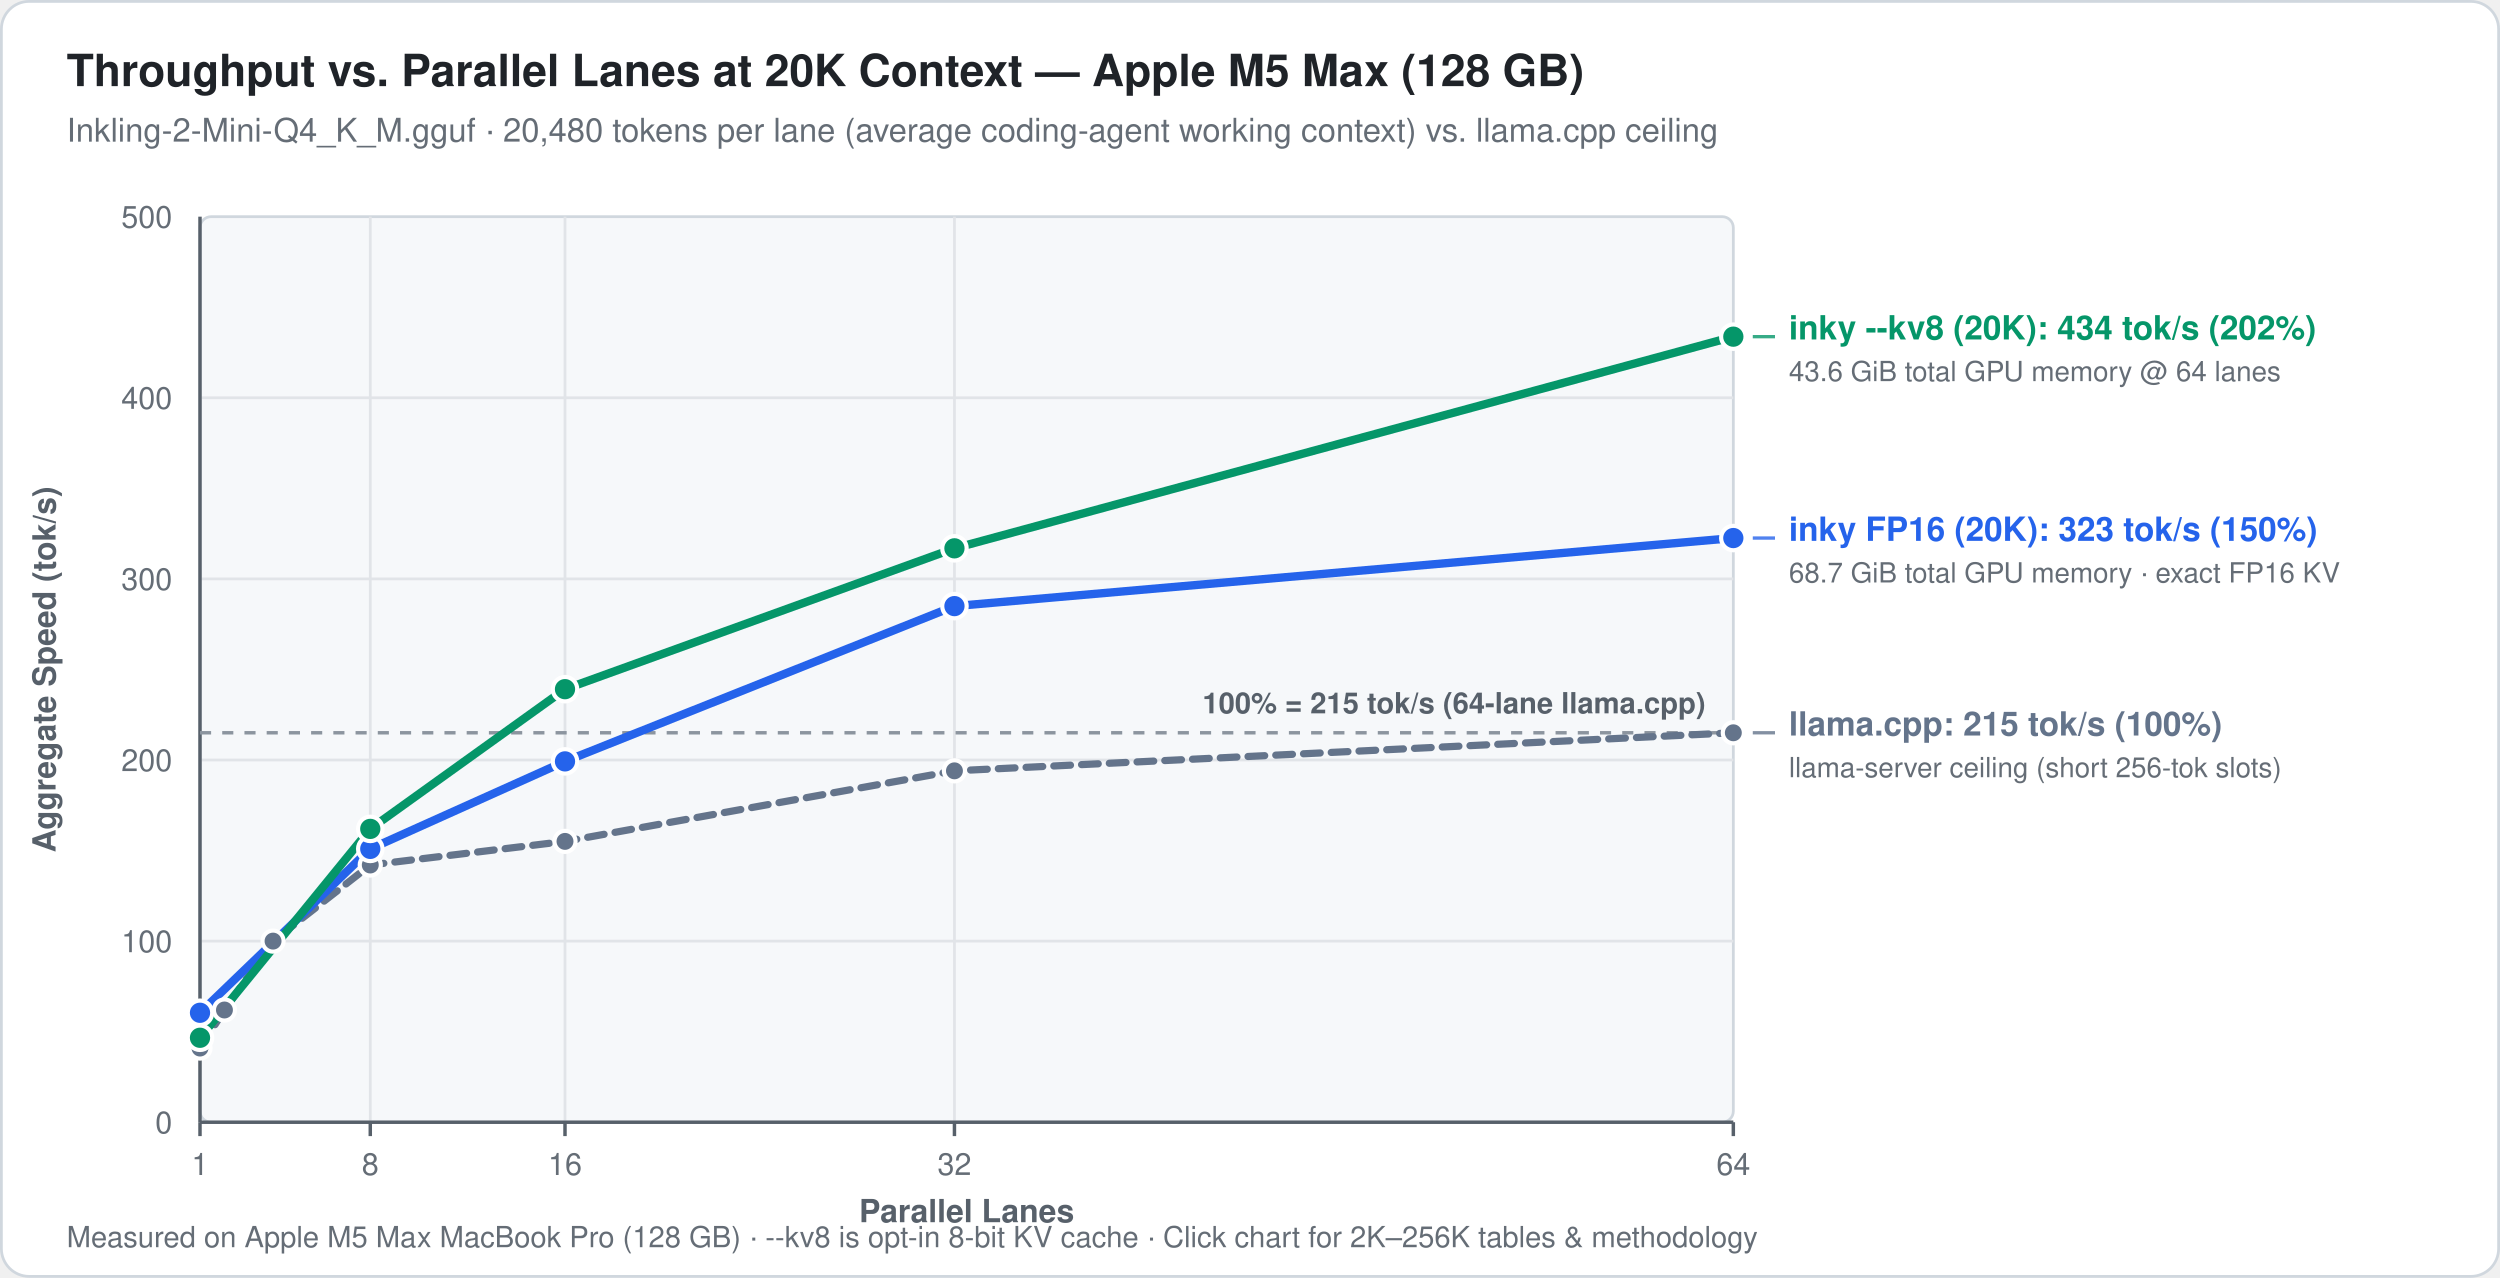
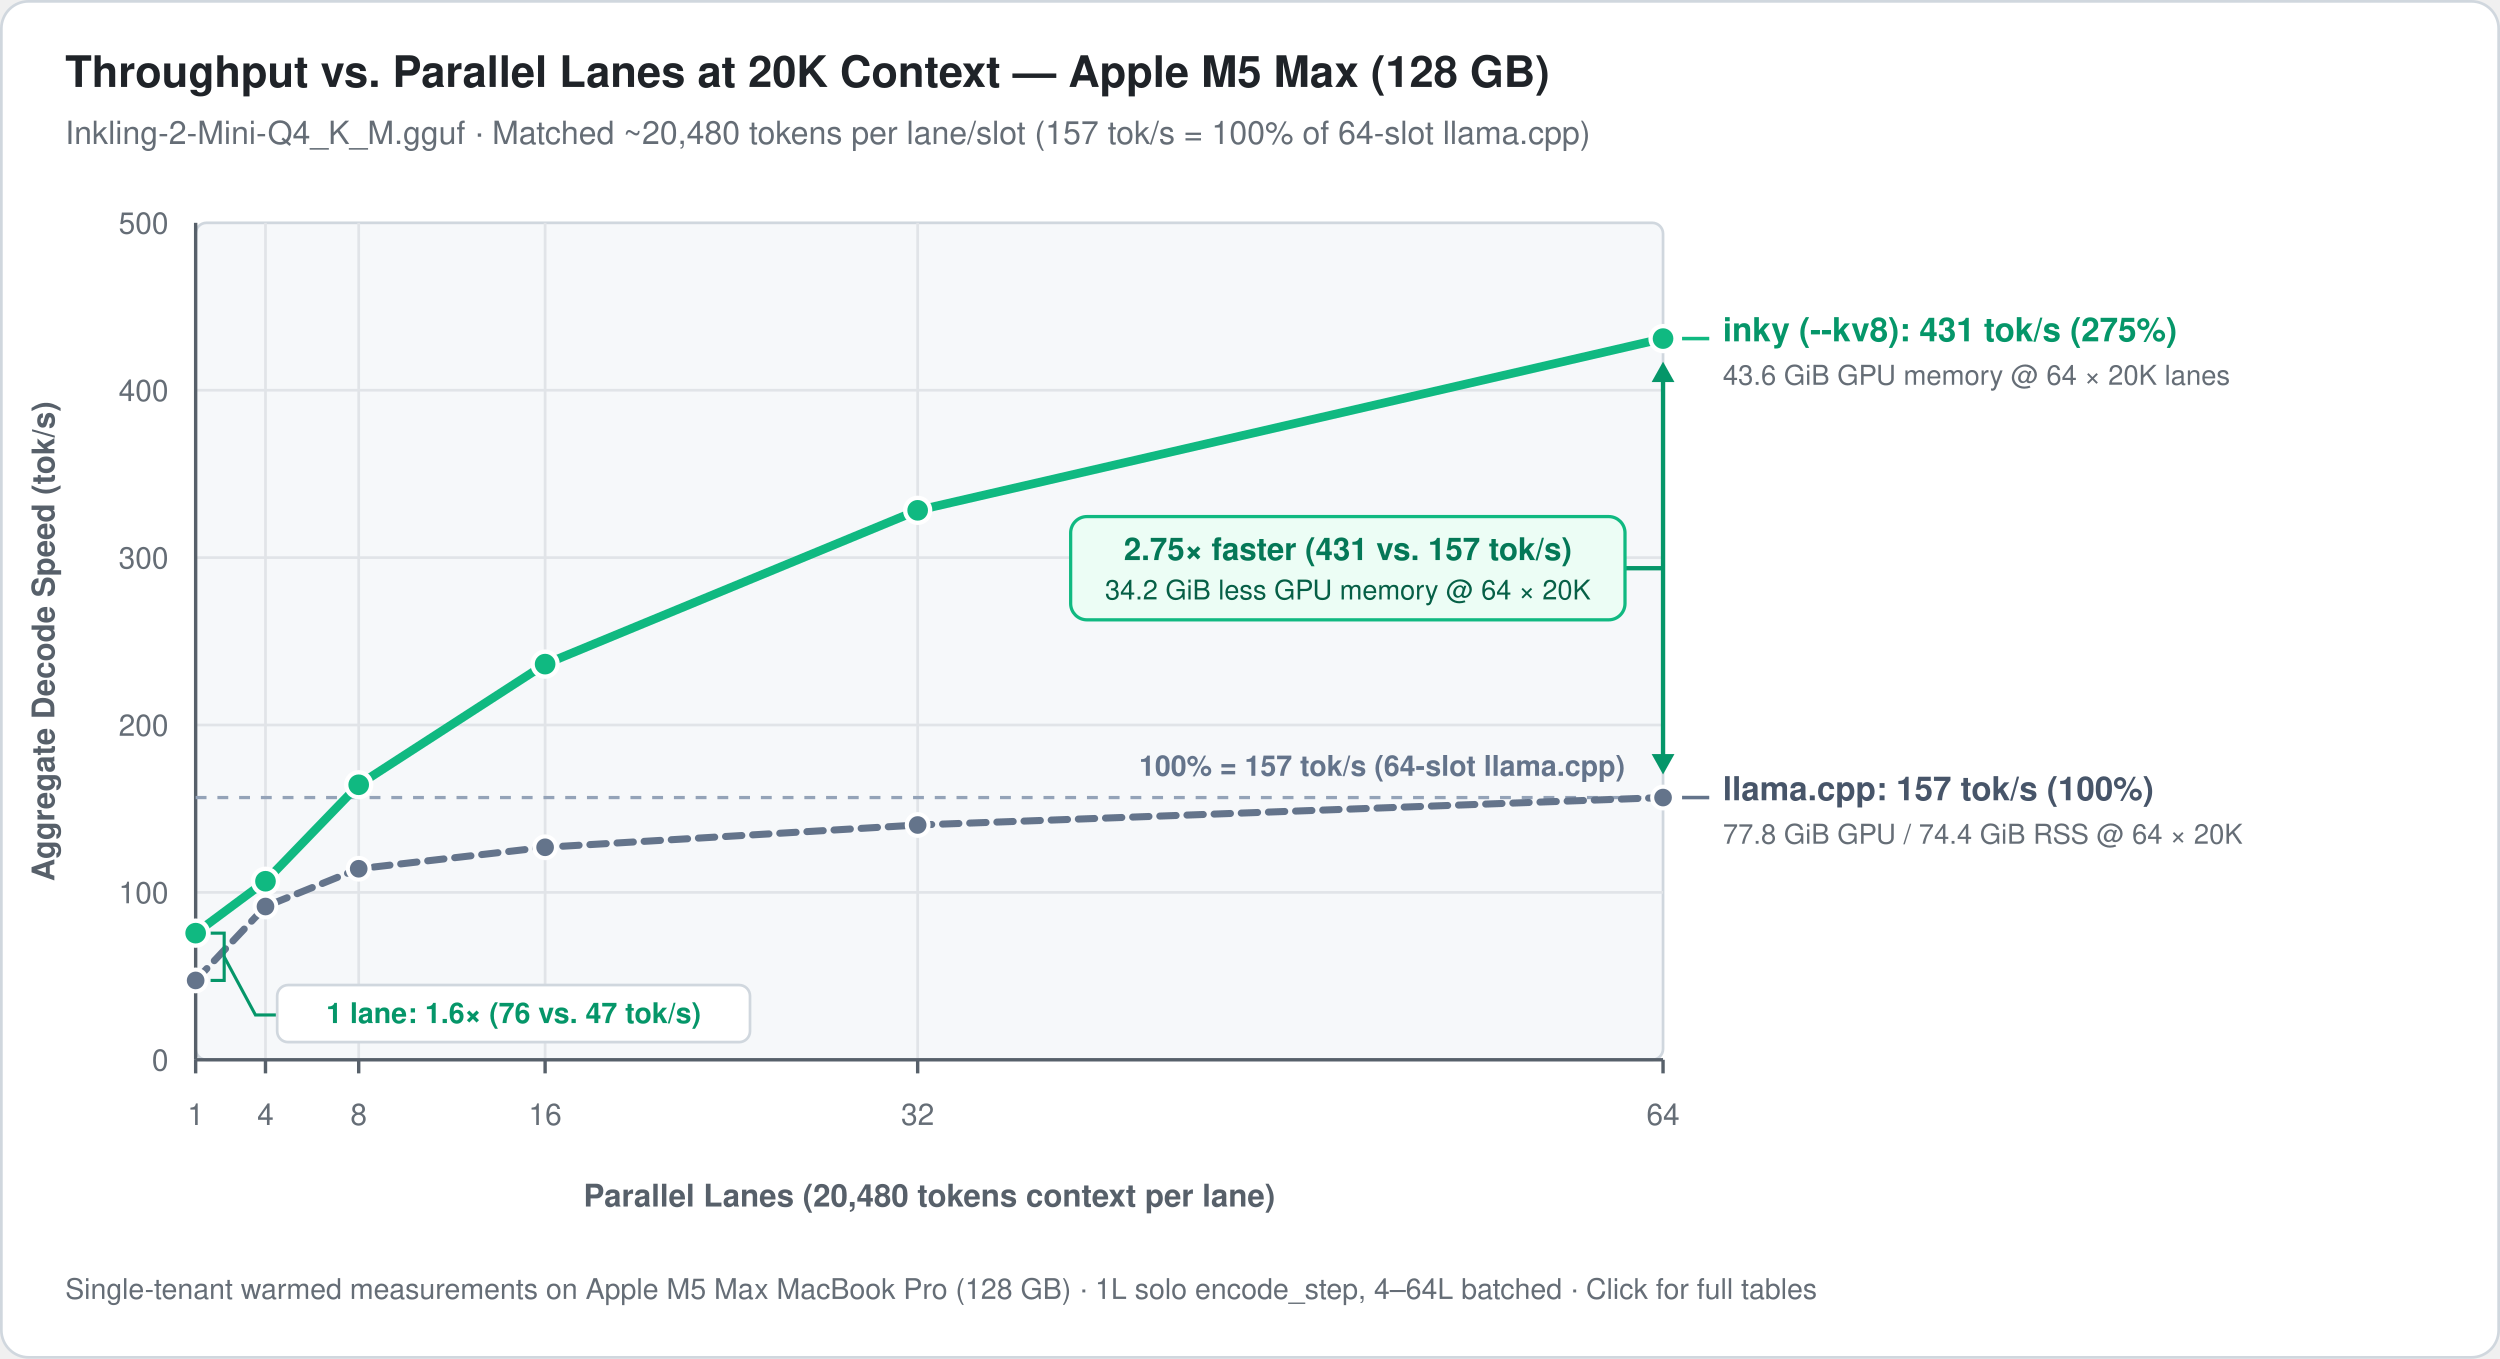
- <svg xmlns="http://www.w3.org/2000/svg" viewBox="0 0 900 460" width="900" height="460" role="img" aria-labelledby="chart-title chart-desc">
+ <svg xmlns="http://www.w3.org/2000/svg" viewBox="0 0 920 500" width="920" height="500" role="img" aria-labelledby="chart-title chart-desc">
  <style>
    svg { font-family: -apple-system, BlinkMacSystemFont, "Segoe UI", Helvetica, Arial, sans-serif; }
    .frame { fill: #ffffff; stroke: #d0d7de; stroke-width: 1; }
    .plot-bg { fill: #f6f8fa; stroke: #d0d7de; stroke-width: 1; }
    .title { font-size: 16px; font-weight: 700; fill: #1f2328; }
    .subtitle { font-size: 11.8px; fill: #656d76; }
    .axis-label { font-size: 11.5px; font-weight: 600; fill: #57606a; }
    .tick { font-size: 11px; fill: #656d76; }
    .grid { stroke: #e1e4e8; stroke-width: 1; }
    .axis { stroke: #57606a; stroke-width: 1.25; }
-     .ref-100 { stroke: #8c959f; stroke-width: 1.25; stroke-dasharray: 4 4; }
-     .ref-label { font-size: 10.5px; font-weight: 600; fill: #57606a; }
-     .sub-txt { font-size: 10px; fill: #656d76; }
+     .ref-100 { stroke: #94a3b8; stroke-width: 1.2; stroke-dasharray: 4 4; }
+     .ref-label { font-size: 10.5px; font-weight: 600; fill: #64748b; }
+     .inky-line { stroke: #10b981; fill: none; stroke-width: 3.2; stroke-linecap: round; stroke-linejoin: round; }
+     .inky-dot { fill: #10b981; stroke: #ffffff; stroke-width: 1.6; }
+     .inky-txt { font-size: 12.2px; font-weight: 700; fill: #059669; }
+     .inky-ldr { stroke: #10b981; fill: none; stroke-width: 1.3; }
+     .llama-line { stroke: #64748b; fill: none; stroke-width: 2.6; stroke-dasharray: 6 4; stroke-linecap: round; stroke-linejoin: round; }
+     .llama-dot { fill: #64748b; stroke: #ffffff; stroke-width: 1.5; }
+     .llama-txt { font-size: 12.2px; font-weight: 700; fill: #475569; }
+     .llama-ldr { stroke: #64748b; fill: none; stroke-width: 1.3; }
+     .sub-txt { font-size: 10.1px; fill: #656d76; }
+     .gain-arrow { stroke: #059669; stroke-width: 1.6; fill: none; }
+     .gain-head { fill: #059669; }
+     .gain-box { fill: #ecfdf5; stroke: #10b981; stroke-width: 1.2; }
+     .gain-title { font-size: 11.5px; font-weight: 700; fill: #047857; }
+     .gain-sub { font-size: 10px; font-weight: 500; fill: #065f46; }
+     .one-box { fill: #ffffff; stroke: #d0d7de; stroke-width: 1; }
+     .one-ldr { stroke: #059669; stroke-width: 1.15; fill: none; }
+     .one-txt { font-size: 10.5px; font-weight: 600; fill: #059669; }
    .foot { font-size: 10.5px; fill: #656d76; }
-     .c-kv8-line { stroke: #059669; fill: none; stroke-linecap: round; stroke-linejoin: round; }
-     .c-kv8-dot { fill: #059669; stroke: #ffffff; stroke-width: 1.5; }
-     .c-kv8-txt { font-size: 12px; font-weight: 700; fill: #059669; }
-     .c-kv8-ldr { stroke: #059669; fill: none; stroke-width: 1.2; opacity: 0.8; }
-     .c-fp16-line { stroke: #2563eb; fill: none; stroke-linecap: round; stroke-linejoin: round; }
-     .c-fp16-dot { fill: #2563eb; stroke: #ffffff; stroke-width: 1.5; }
-     .c-fp16-txt { font-size: 12px; font-weight: 700; fill: #2563eb; }
-     .c-fp16-ldr { stroke: #2563eb; fill: none; stroke-width: 1.2; opacity: 0.8; }
-     .c-llama-line { stroke: #64748b; fill: none; stroke-dasharray: 6 4; stroke-linecap: round; stroke-linejoin: round; }
-     .c-llama-dot { fill: #64748b; stroke: #ffffff; stroke-width: 1.5; }
-     .c-llama-txt { font-size: 12px; font-weight: 700; fill: #64748b; }
-     .c-llama-ldr { stroke: #64748b; fill: none; stroke-width: 1.2; opacity: 0.8; }
    @media (prefers-color-scheme: dark) {
      .frame { fill: #0d1117; stroke: #30363d; }
      .plot-bg { fill: #161b22; stroke: #30363d; }
      .title { fill: #e6edf3; }
      .subtitle { fill: #8b949e; }
      .axis-label { fill: #8b949e; }
      .tick { fill: #8b949e; }
      .grid { stroke: #21262d; }
      .axis { stroke: #8b949e; }
      .ref-100 { stroke: #6e7681; }
      .ref-label { fill: #8b949e; }
+       .inky-line { stroke: #34d399; }
+       .inky-dot { fill: #34d399; stroke: #0d1117; }
+       .inky-txt { fill: #34d399; }
+       .inky-ldr { stroke: #34d399; }
+       .llama-line { stroke: #94a3b8; }
+       .llama-dot { fill: #94a3b8; stroke: #0d1117; }
+       .llama-txt { fill: #cbd5e1; }
+       .llama-ldr { stroke: #94a3b8; }
      .sub-txt { fill: #8b949e; }
+       .gain-arrow { stroke: #34d399; }
+       .gain-head { fill: #34d399; }
+       .gain-box { fill: #0f2922; stroke: #34d399; }
+       .gain-title { fill: #6ee7b7; }
+       .gain-sub { fill: #a7f3d0; }
+       .one-box { fill: #0d1117; stroke: #30363d; }
+       .one-ldr { stroke: #34d399; }
+       .one-txt { fill: #34d399; }
      .foot { fill: #8b949e; }
-       .c-kv8-line { stroke: #34d399; }
-       .c-kv8-dot { fill: #34d399; stroke: #0d1117; }
-       .c-kv8-txt { fill: #34d399; }
-       .c-kv8-ldr { stroke: #34d399; }
-       .c-fp16-line { stroke: #60a5fa; }
-       .c-fp16-dot { fill: #60a5fa; stroke: #0d1117; }
-       .c-fp16-txt { fill: #60a5fa; }
-       .c-fp16-ldr { stroke: #60a5fa; }
-       .c-llama-line { stroke: #94a3b8; }
-       .c-llama-dot { fill: #94a3b8; stroke: #0d1117; }
-       .c-llama-txt { fill: #94a3b8; }
-       .c-llama-ldr { stroke: #94a3b8; }
    }
  </style>
-   <rect x="0.5" y="0.5" width="899" height="459" rx="10" class="frame" />
-   <text x="24" y="31" class="title">Throughput vs. Parallel Lanes at 20K Context — Apple M5 Max (128 GB)</text>
-   <text x="24" y="51" class="subtitle">Inkling-2-Mini-Q4_K_M.gguf · 20,480 tokens per lane (average coding-agent working context) vs. llama.cpp ceiling</text>
-   <rect x="72.0" y="78.0" width="552.0" height="326.0" rx="4" class="plot-bg" />
-   <text x="62.0" y="408.0" text-anchor="end" class="tick">0</text>
-   <line x1="72.0" y1="338.8" x2="624.0" y2="338.8" class="grid" />
-   <text x="62.0" y="342.8" text-anchor="end" class="tick">100</text>
-   <line x1="72.0" y1="273.6" x2="624.0" y2="273.6" class="grid" />
-   <text x="62.0" y="277.6" text-anchor="end" class="tick">200</text>
-   <line x1="72.0" y1="208.4" x2="624.0" y2="208.4" class="grid" />
-   <text x="62.0" y="212.4" text-anchor="end" class="tick">300</text>
-   <line x1="72.0" y1="143.2" x2="624.0" y2="143.2" class="grid" />
-   <text x="62.0" y="147.2" text-anchor="end" class="tick">400</text>
-   <text x="62.0" y="82.0" text-anchor="end" class="tick">500</text>
-   <line x1="72.0" y1="404.0" x2="72.0" y2="409.0" class="axis" />
-   <text x="72.0" y="423.0" text-anchor="middle" class="tick">1</text>
-   <line x1="133.3" y1="78.0" x2="133.3" y2="404.0" class="grid" />
-   <line x1="133.3" y1="404.0" x2="133.3" y2="409.0" class="axis" />
-   <text x="133.3" y="423.0" text-anchor="middle" class="tick">8</text>
-   <line x1="203.4" y1="78.0" x2="203.4" y2="404.0" class="grid" />
-   <line x1="203.4" y1="404.0" x2="203.4" y2="409.0" class="axis" />
-   <text x="203.4" y="423.0" text-anchor="middle" class="tick">16</text>
-   <line x1="343.6" y1="78.0" x2="343.6" y2="404.0" class="grid" />
-   <line x1="343.6" y1="404.0" x2="343.6" y2="409.0" class="axis" />
-   <text x="343.6" y="423.0" text-anchor="middle" class="tick">32</text>
-   <line x1="624.0" y1="404.0" x2="624.0" y2="409.0" class="axis" />
-   <text x="624.0" y="423.0" text-anchor="middle" class="tick">64</text>
-   <line x1="72.0" y1="78.0" x2="72.0" y2="404.0" class="axis" />
-   <line x1="72.0" y1="404.0" x2="624.0" y2="404.0" class="axis" />
-   <text x="348.0" y="440.0" text-anchor="middle" class="axis-label">Parallel Lanes</text>
-   <text x="20" y="241.0" text-anchor="middle" transform="rotate(-90 20 241.0)" class="axis-label">Aggregate Speed (tok/s)</text>
-   <line x1="72.0" y1="263.8" x2="624.0" y2="263.8" class="ref-100" />
-   <text x="614.0" y="256.8" text-anchor="end" class="ref-label">100% = 215 tok/s (64-lane llama.cpp)</text>
-   <polyline points="72.0,377.3 80.8,363.6 98.3,338.8 133.3,311.4 203.4,302.9 343.6,277.5 624.0,263.8" stroke-width="2.6" class="c-llama-line" />
-   <polyline points="72.0,364.6 133.3,305.6 203.4,274.1 343.6,218.2 624.0,193.7" stroke-width="3.0" class="c-fp16-line" />
-   <polyline points="72.0,373.6 133.3,298.4 203.4,248.1 343.6,197.4 624.0,121.2" stroke-width="3.0" class="c-kv8-line" />
-   <circle cx="72.0" cy="377.3" r="3.8" class="c-llama-dot" />
-   <circle cx="80.8" cy="363.6" r="3.8" class="c-llama-dot" />
-   <circle cx="98.3" cy="338.8" r="3.8" class="c-llama-dot" />
-   <circle cx="133.3" cy="311.4" r="3.8" class="c-llama-dot" />
-   <circle cx="203.4" cy="302.9" r="3.8" class="c-llama-dot" />
-   <circle cx="343.6" cy="277.5" r="3.8" class="c-llama-dot" />
-   <circle cx="624.0" cy="263.8" r="3.8" class="c-llama-dot" />
-   <circle cx="72.0" cy="364.6" r="4.4" class="c-fp16-dot" />
-   <circle cx="133.3" cy="305.6" r="4.4" class="c-fp16-dot" />
-   <circle cx="203.4" cy="274.1" r="4.4" class="c-fp16-dot" />
-   <circle cx="343.6" cy="218.2" r="4.4" class="c-fp16-dot" />
-   <circle cx="624.0" cy="193.7" r="4.4" class="c-fp16-dot" />
-   <circle cx="72.0" cy="373.6" r="4.4" class="c-kv8-dot" />
-   <circle cx="133.3" cy="298.4" r="4.4" class="c-kv8-dot" />
-   <circle cx="203.4" cy="248.1" r="4.4" class="c-kv8-dot" />
-   <circle cx="343.6" cy="197.4" r="4.4" class="c-kv8-dot" />
-   <circle cx="624.0" cy="121.2" r="4.4" class="c-kv8-dot" />
-   <line x1="631.0" y1="121.2" x2="639.0" y2="121.2" class="c-kv8-ldr" />
-   <text x="644.0" y="122.2" class="c-kv8-txt">inky --kv8 (20K): 434 tok/s (202%)</text>
-   <text x="644.0" y="137.2" class="sub-txt">43.6 GiB total GPU memory @ 64 lanes</text>
-   <line x1="631.0" y1="193.7" x2="639.0" y2="193.7" class="c-fp16-ldr" />
-   <text x="644.0" y="194.7" class="c-fp16-txt">inky FP16 (20K): 323 tok/s (150%)</text>
-   <text x="644.0" y="209.7" class="sub-txt">68.7 GiB total GPU memory · exact FP16 KV</text>
-   <line x1="631.0" y1="263.8" x2="639.0" y2="263.8" class="c-llama-ldr" />
-   <text x="644.0" y="264.8" class="c-llama-txt">llama.cpp: 215 tok/s (100%)</text>
-   <text x="644.0" y="279.8" class="sub-txt">llama-server ceiling (short 256-tok slots)</text>
-   <text x="24" y="449" class="foot">Measured on Apple M5 Max MacBook Pro (128 GB) · --kv8 is opt-in 8-bit KV cache · Click chart for 2K–256K tables &amp; methodology</text>
+   <rect x="0.5" y="0.5" width="919" height="499" rx="10" class="frame" />
+   <text x="24" y="32" class="title">Throughput vs. Parallel Lanes at 20K Context — Apple M5 Max (128 GB)</text>
+   <text x="24" y="53" class="subtitle">Inkling-2-Mini-Q4_K_M.gguf · Matched ~20,480 tokens per lane/slot (157 tok/s = 100% of 64-slot llama.cpp)</text>
+   <rect x="72.0" y="82.0" width="540.0" height="308.0" rx="4" class="plot-bg" />
+   <text x="62.0" y="394.0" text-anchor="end" class="tick">0</text>
+   <line x1="72.0" y1="328.4" x2="612.0" y2="328.4" class="grid" />
+   <text x="62.0" y="332.4" text-anchor="end" class="tick">100</text>
+   <line x1="72.0" y1="266.8" x2="612.0" y2="266.8" class="grid" />
+   <text x="62.0" y="270.8" text-anchor="end" class="tick">200</text>
+   <line x1="72.0" y1="205.2" x2="612.0" y2="205.2" class="grid" />
+   <text x="62.0" y="209.2" text-anchor="end" class="tick">300</text>
+   <line x1="72.0" y1="143.6" x2="612.0" y2="143.6" class="grid" />
+   <text x="62.0" y="147.6" text-anchor="end" class="tick">400</text>
+   <text x="62.0" y="86.0" text-anchor="end" class="tick">500</text>
+   <line x1="72.0" y1="390.0" x2="72.0" y2="395.0" class="axis" />
+   <text x="72.0" y="414" text-anchor="middle" class="tick">1</text>
+   <line x1="97.7" y1="82.0" x2="97.7" y2="390.0" class="grid" />
+   <line x1="97.7" y1="390.0" x2="97.7" y2="395.0" class="axis" />
+   <text x="97.7" y="414" text-anchor="middle" class="tick">4</text>
+   <line x1="132.0" y1="82.0" x2="132.0" y2="390.0" class="grid" />
+   <line x1="132.0" y1="390.0" x2="132.0" y2="395.0" class="axis" />
+   <text x="132.0" y="414" text-anchor="middle" class="tick">8</text>
+   <line x1="200.6" y1="82.0" x2="200.6" y2="390.0" class="grid" />
+   <line x1="200.6" y1="390.0" x2="200.6" y2="395.0" class="axis" />
+   <text x="200.6" y="414" text-anchor="middle" class="tick">16</text>
+   <line x1="337.7" y1="82.0" x2="337.7" y2="390.0" class="grid" />
+   <line x1="337.7" y1="390.0" x2="337.7" y2="395.0" class="axis" />
+   <text x="337.7" y="414" text-anchor="middle" class="tick">32</text>
+   <line x1="612.0" y1="390.0" x2="612.0" y2="395.0" class="axis" />
+   <text x="612.0" y="414" text-anchor="middle" class="tick">64</text>
+   <line x1="72.0" y1="82.0" x2="72.0" y2="390.0" class="axis" />
+   <line x1="72.0" y1="390.0" x2="612.0" y2="390.0" class="axis" />
+   <text x="342.0" y="444" text-anchor="middle" class="axis-label">Parallel Lanes (20,480 tokens context per lane)</text>
+   <text x="20" y="236.0" text-anchor="middle" transform="rotate(-90 20 236.0)" class="axis-label">Aggregate Decode Speed (tok/s)</text>
+   <line x1="72.0" y1="293.5" x2="612.0" y2="293.5" class="ref-100" />
+   <text x="598.0" y="285.5" text-anchor="end" class="ref-label">100% = 157 tok/s (64-slot llama.cpp)</text>
+   <polyline points="72.0,360.8 97.7,333.6 132.0,319.7 200.6,311.8 337.7,303.6 612.0,293.5" class="llama-line" />
+   <polyline points="72.0,343.4 97.7,324.3 132.0,288.8 200.6,244.4 337.7,187.8 612.0,124.6" class="inky-line" />
+   <line x1="612.0" y1="137.1" x2="612.0" y2="281.0" class="gain-arrow" />
+   <polygon points="612.0,133.1 607.8,140.6 616.2,140.6" class="gain-head" />
+   <polygon points="612.0,285.0 607.8,277.5 616.2,277.5" class="gain-head" />
+   <line x1="598.0" y1="209.1" x2="612.0" y2="209.1" class="gain-arrow" />
+   <rect x="394.0" y="190.1" width="204.0" height="38.0" rx="6" class="gain-box" />
+   <text x="496.0" y="206.1" text-anchor="middle" class="gain-title">2.75× faster (431 vs. 157 tok/s)</text>
+   <text x="496.0" y="220.6" text-anchor="middle" class="gain-sub">34.2 GiB less GPU memory @ 64 × 20K</text>
+   <polyline points="77.5,343.4 82.5,343.4 82.5,360.8 77.5,360.8" class="one-ldr" />
+   <polyline points="82.5,352.1 94.0,373.5 102.0,373.5" class="one-ldr" />
+   <rect x="102.0" y="362.5" width="174" height="21" rx="4" class="one-box" />
+   <text x="189.0" y="376.5" text-anchor="middle" class="one-txt">1 lane: 1.6× (76 vs. 47 tok/s)</text>
+   <circle cx="72.0" cy="360.8" r="4.0" class="llama-dot" />
+   <circle cx="97.7" cy="333.6" r="4.0" class="llama-dot" />
+   <circle cx="132.0" cy="319.7" r="4.0" class="llama-dot" />
+   <circle cx="200.6" cy="311.8" r="4.0" class="llama-dot" />
+   <circle cx="337.7" cy="303.6" r="4.0" class="llama-dot" />
+   <circle cx="612.0" cy="293.5" r="4.0" class="llama-dot" />
+   <circle cx="72.0" cy="343.4" r="4.6" class="inky-dot" />
+   <circle cx="97.7" cy="324.3" r="4.6" class="inky-dot" />
+   <circle cx="132.0" cy="288.8" r="4.6" class="inky-dot" />
+   <circle cx="200.6" cy="244.4" r="4.6" class="inky-dot" />
+   <circle cx="337.7" cy="187.8" r="4.6" class="inky-dot" />
+   <circle cx="612.0" cy="124.6" r="4.6" class="inky-dot" />
+   <line x1="619.0" y1="124.6" x2="629.0" y2="124.6" class="inky-ldr" />
+   <text x="634.0" y="125.6" class="inky-txt">inky (--kv8): 431 tok/s (275%)</text>
+   <text x="634.0" y="141.6" class="sub-txt">43.6 GiB GPU memory @ 64 × 20K lanes</text>
+   <line x1="619.0" y1="293.5" x2="629.0" y2="293.5" class="llama-ldr" />
+   <text x="634.0" y="294.5" class="llama-txt">llama.cpp: 157 tok/s (100%)</text>
+   <text x="634.0" y="310.5" class="sub-txt">77.8 GiB GPU / 74.4 GiB RSS @ 64 × 20K</text>
+   <text x="24" y="478" class="foot">Single-tenant warmed measurements on Apple M5 Max MacBook Pro (128 GB) · 1L solo encode_step, 4–64L batched · Click for full tables</text>
</svg>
